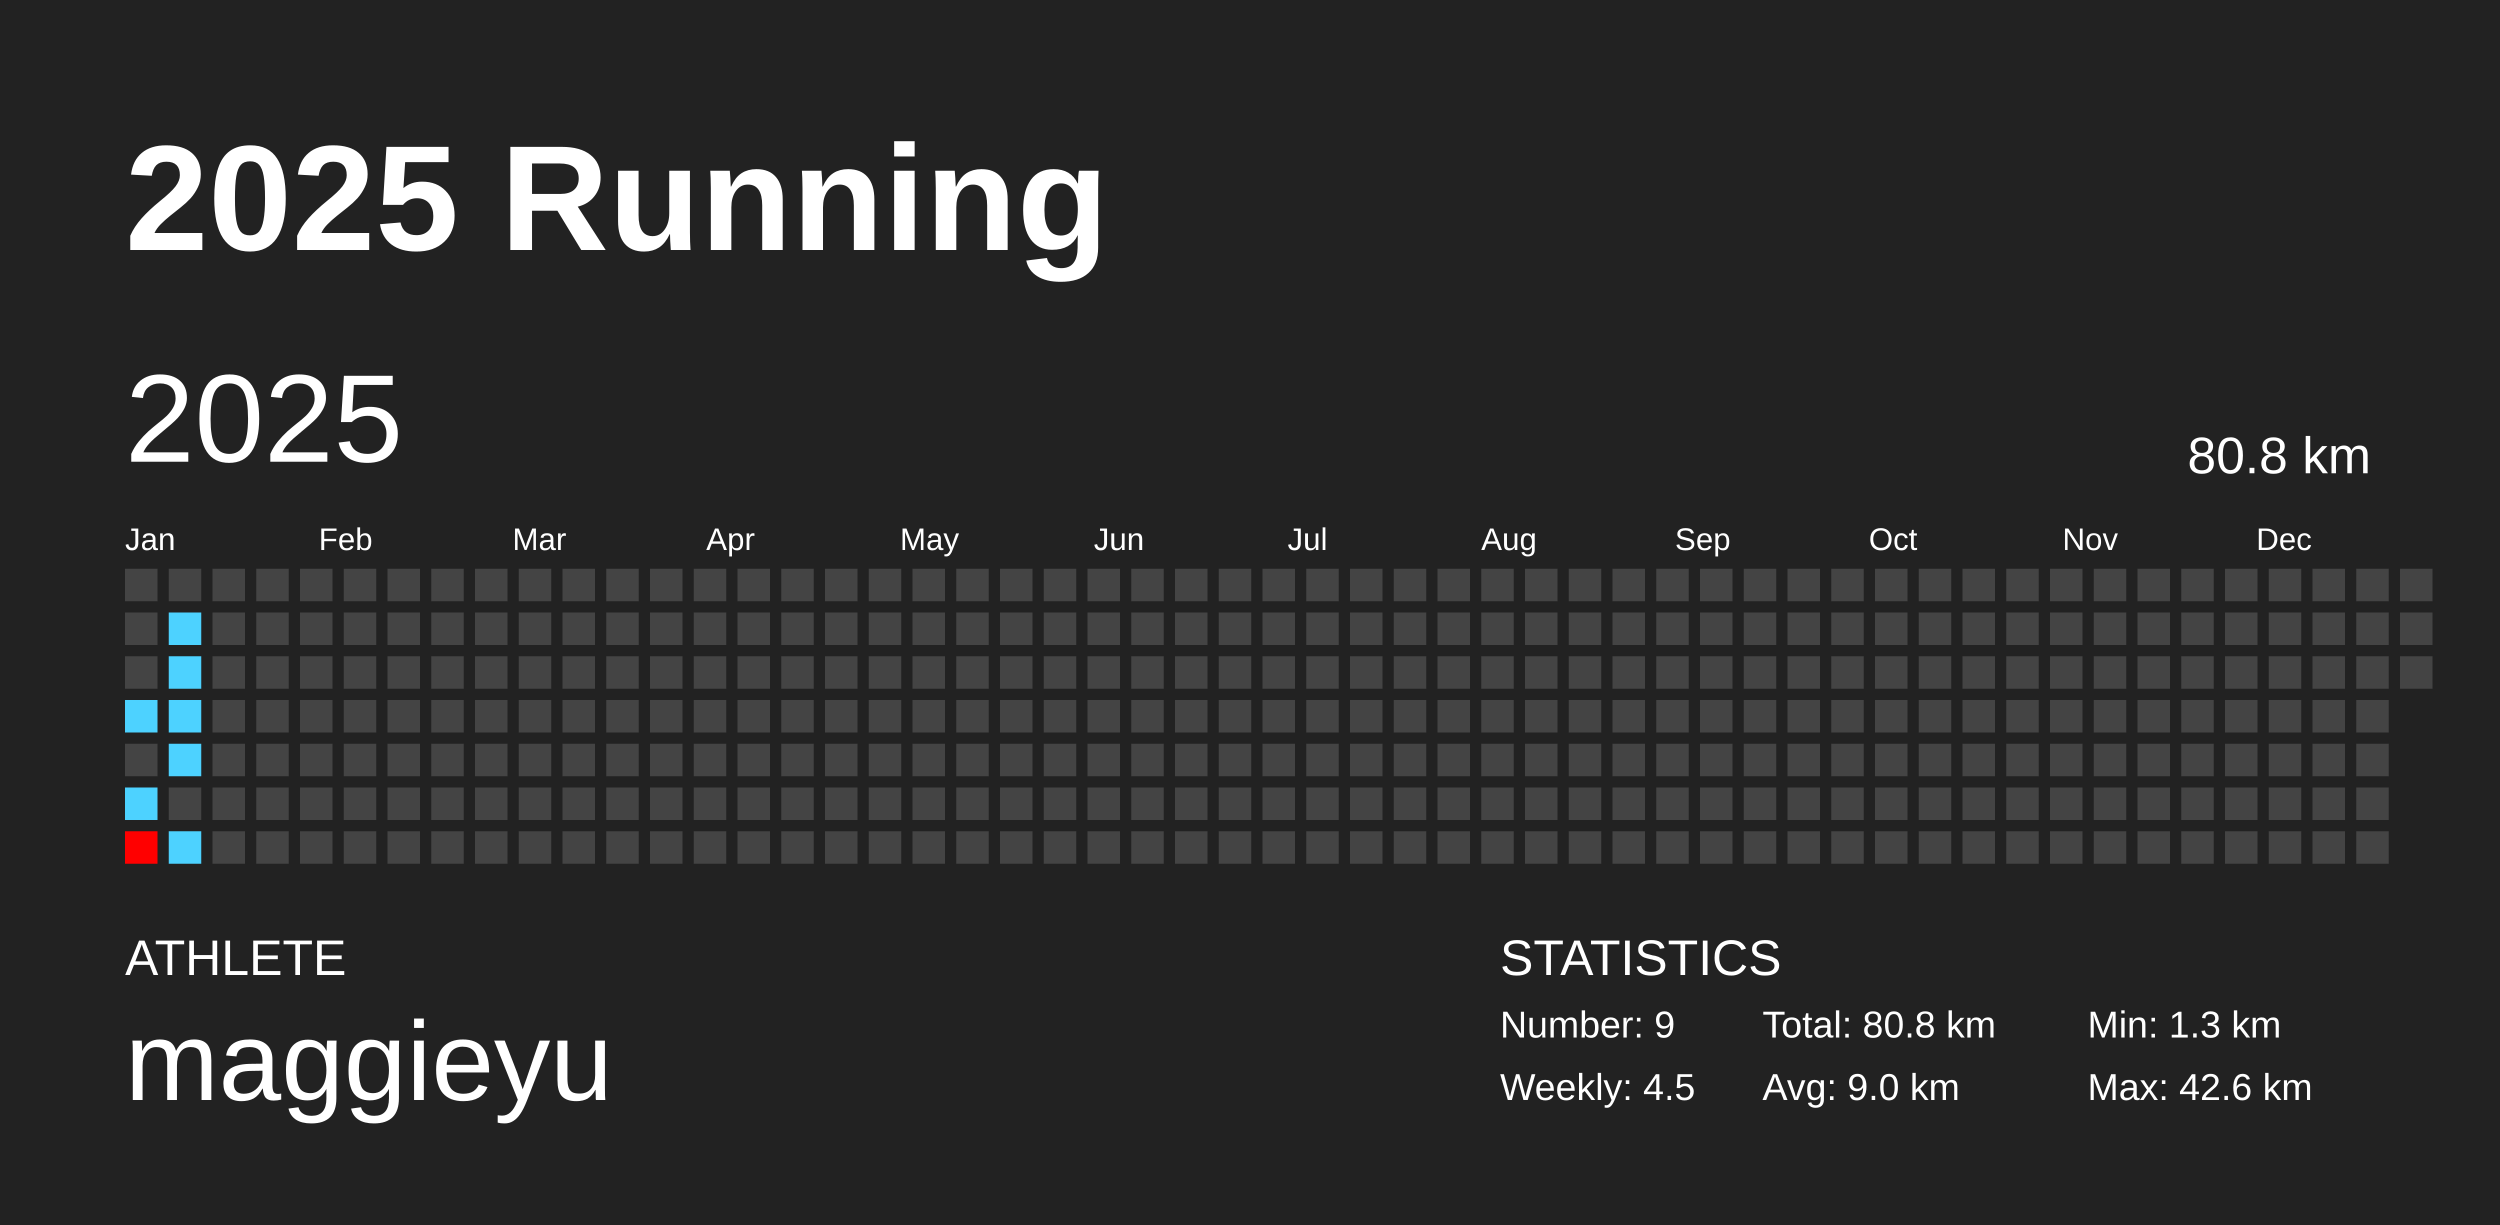
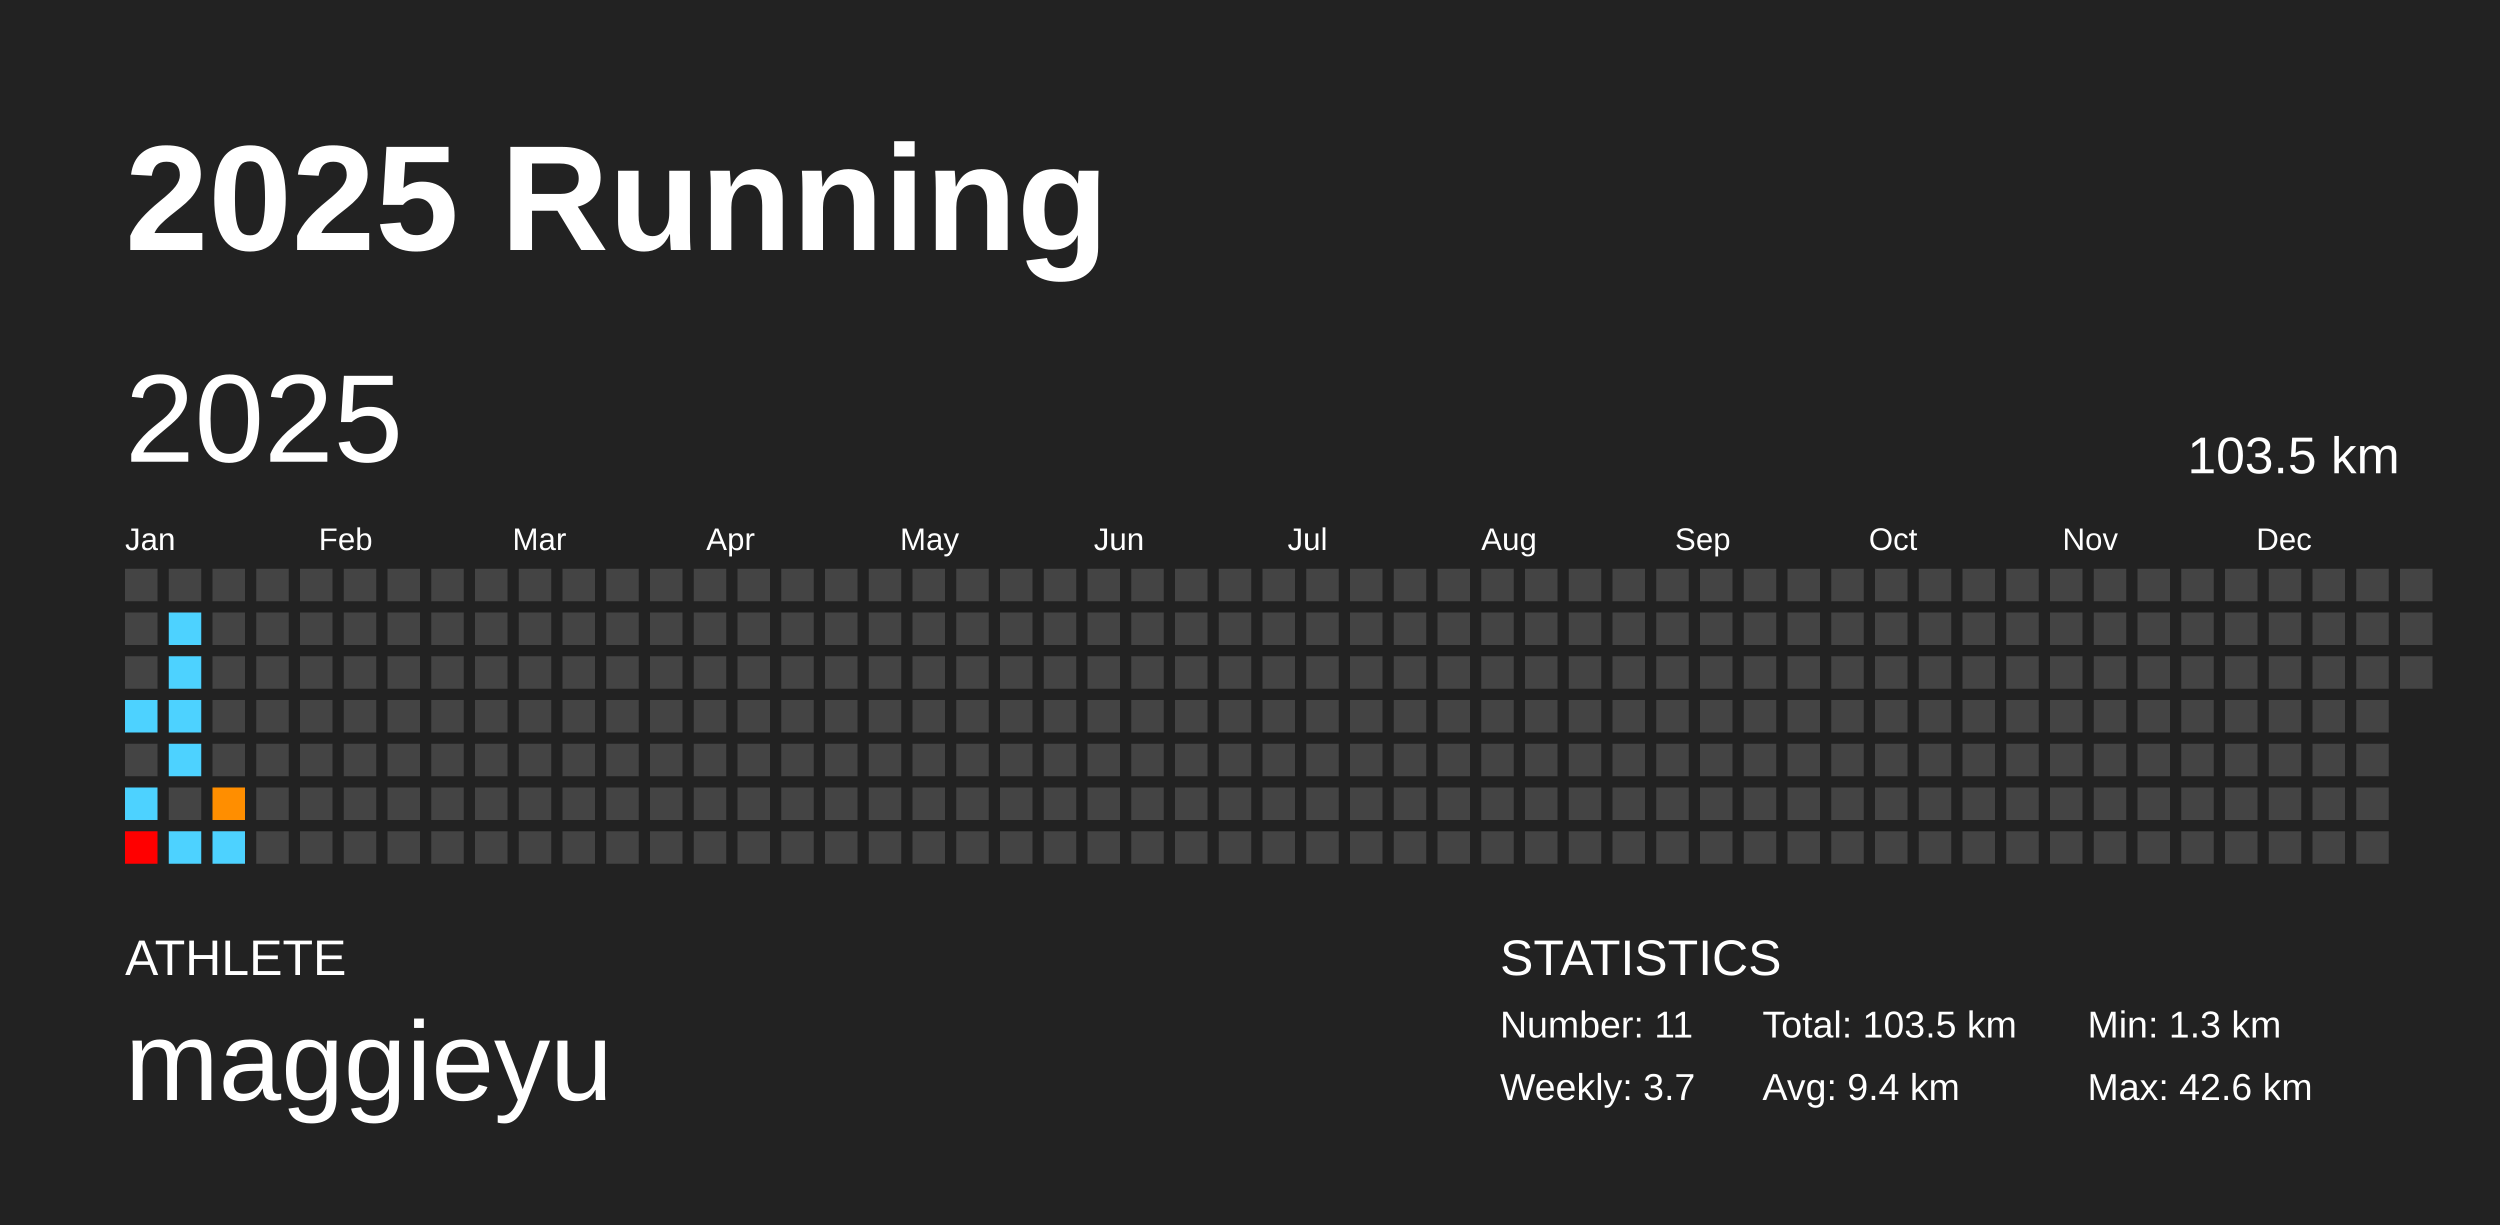
<svg xmlns="http://www.w3.org/2000/svg" baseProfile="full" height="98mm" version="1.1" viewBox="0,0,200,98" width="200mm">
  <defs />
  <rect fill="#222222" height="98" width="200" x="0" y="0" />
  <text fill="#FFFFFF" style="font-size:12px; font-family:Arial; font-weight:bold;" x="10" y="20">2025 Running</text>
  <text fill="#FFFFFF" style="font-size:4px; font-family:Arial" x="10" y="78">ATHLETE</text>
  <text fill="#FFFFFF" style="font-size:9px; font-family:Arial" x="10" y="88">maggieyu</text>
  <text fill="#FFFFFF" style="font-size:4px; font-family:Arial" x="120" y="78">STATISTICS</text>
-   <text fill="#FFFFFF" style="font-size:3px; font-family:Arial" x="120" y="83">Number: 9</text>
-   <text fill="#FFFFFF" style="font-size:3px; font-family:Arial" x="120" y="88">Weekly: 4.5</text>
-   <text fill="#FFFFFF" style="font-size:3px; font-family:Arial" x="141" y="83">Total: 80.8 km</text>
-   <text fill="#FFFFFF" style="font-size:3px; font-family:Arial" x="141" y="88">Avg: 9.0 km</text>
+   <text fill="#FFFFFF" style="font-size:3px; font-family:Arial" x="120" y="83">Number: 11</text>
+   <text fill="#FFFFFF" style="font-size:3px; font-family:Arial" x="120" y="88">Weekly: 3.7</text>
+   <text fill="#FFFFFF" style="font-size:3px; font-family:Arial" x="141" y="83">Total: 103.5 km</text>
+   <text fill="#FFFFFF" style="font-size:3px; font-family:Arial" x="141" y="88">Avg: 9.4 km</text>
  <text fill="#FFFFFF" style="font-size:3px; font-family:Arial" x="167" y="83">Min: 1.3 km</text>
  <text fill="#FFFFFF" style="font-size:3px; font-family:Arial" x="167" y="88">Max: 42.6 km</text>
  <text dominant-baseline="hanging" fill="#FFFFFF" style="font-size:10.0px; font-family:Arial;" x="10" y="30">2025</text>
-   <text dominant-baseline="hanging" fill="#FFFFFF" style="font-size:4.125px; font-family:Arial;" x="175" y="35">80.8 km</text>
+   <text dominant-baseline="hanging" fill="#FFFFFF" style="font-size:4.125px; font-family:Arial;" x="175" y="35">103.5 km</text>
  <text fill="#FFFFFF" style="font-size:2.5px; font-family:Arial" x="10.0" y="44">Jan</text>
  <text fill="#FFFFFF" style="font-size:2.5px; font-family:Arial" x="25.5" y="44">Feb</text>
  <text fill="#FFFFFF" style="font-size:2.5px; font-family:Arial" x="41.0" y="44">Mar</text>
  <text fill="#FFFFFF" style="font-size:2.5px; font-family:Arial" x="56.5" y="44">Apr</text>
  <text fill="#FFFFFF" style="font-size:2.5px; font-family:Arial" x="72.0" y="44">May</text>
  <text fill="#FFFFFF" style="font-size:2.5px; font-family:Arial" x="87.5" y="44">Jun</text>
  <text fill="#FFFFFF" style="font-size:2.5px; font-family:Arial" x="103.0" y="44">Jul</text>
  <text fill="#FFFFFF" style="font-size:2.5px; font-family:Arial" x="118.5" y="44">Aug</text>
  <text fill="#FFFFFF" style="font-size:2.5px; font-family:Arial" x="134.0" y="44">Sep</text>
  <text fill="#FFFFFF" style="font-size:2.5px; font-family:Arial" x="149.5" y="44">Oct</text>
  <text fill="#FFFFFF" style="font-size:2.5px; font-family:Arial" x="165.0" y="44">Nov</text>
  <text fill="#FFFFFF" style="font-size:2.5px; font-family:Arial" x="180.5" y="44">Dec</text>
  <rect fill="#444444" height="2.6" width="2.6" x="10.0" y="45.5" />
  <rect fill="#444444" height="2.6" width="2.6" x="10.0" y="49.0" />
  <rect fill="#444444" height="2.6" width="2.6" x="10.0" y="52.5" />
  <rect fill="#4dd2ff" height="2.6" width="2.6" x="10.0" y="56.0" />
  <rect fill="#444444" height="2.6" width="2.6" x="10.0" y="59.5" />
  <rect fill="#4dd2ff" height="2.6" width="2.6" x="10.0" y="63.0" />
  <rect fill="red" height="2.6" width="2.6" x="10.0" y="66.5" />
  <rect fill="#444444" height="2.6" width="2.6" x="13.5" y="45.5" />
  <rect fill="#4dd2ff" height="2.6" width="2.6" x="13.5" y="49.0" />
  <rect fill="#4dd2ff" height="2.6" width="2.6" x="13.5" y="52.5" />
  <rect fill="#4dd2ff" height="2.6" width="2.6" x="13.5" y="56.0" />
  <rect fill="#4dd2ff" height="2.6" width="2.6" x="13.5" y="59.5" />
  <rect fill="#444444" height="2.6" width="2.6" x="13.5" y="63.0" />
  <rect fill="#4dd2ff" height="2.6" width="2.6" x="13.5" y="66.5" />
  <rect fill="#444444" height="2.6" width="2.6" x="17.0" y="45.5" />
  <rect fill="#444444" height="2.6" width="2.6" x="17.0" y="49.0" />
  <rect fill="#444444" height="2.6" width="2.6" x="17.0" y="52.5" />
  <rect fill="#444444" height="2.6" width="2.6" x="17.0" y="56.0" />
  <rect fill="#444444" height="2.6" width="2.6" x="17.0" y="59.5" />
-   <rect fill="#444444" height="2.6" width="2.6" x="17.0" y="63.0" />
-   <rect fill="#444444" height="2.6" width="2.6" x="17.0" y="66.5" />
+   <rect fill="#ff8e00" height="2.6" width="2.6" x="17.0" y="63.0" />
+   <rect fill="#4dd2ff" height="2.6" width="2.6" x="17.0" y="66.5" />
  <rect fill="#444444" height="2.6" width="2.6" x="20.5" y="45.5" />
  <rect fill="#444444" height="2.6" width="2.6" x="20.5" y="49.0" />
  <rect fill="#444444" height="2.6" width="2.6" x="20.5" y="52.5" />
  <rect fill="#444444" height="2.6" width="2.6" x="20.5" y="56.0" />
  <rect fill="#444444" height="2.6" width="2.6" x="20.5" y="59.5" />
  <rect fill="#444444" height="2.6" width="2.6" x="20.5" y="63.0" />
  <rect fill="#444444" height="2.6" width="2.6" x="20.5" y="66.5" />
  <rect fill="#444444" height="2.6" width="2.6" x="24.0" y="45.5" />
  <rect fill="#444444" height="2.6" width="2.6" x="24.0" y="49.0" />
  <rect fill="#444444" height="2.6" width="2.6" x="24.0" y="52.5" />
  <rect fill="#444444" height="2.6" width="2.6" x="24.0" y="56.0" />
  <rect fill="#444444" height="2.6" width="2.6" x="24.0" y="59.5" />
  <rect fill="#444444" height="2.6" width="2.6" x="24.0" y="63.0" />
  <rect fill="#444444" height="2.6" width="2.6" x="24.0" y="66.5" />
  <rect fill="#444444" height="2.6" width="2.6" x="27.5" y="45.5" />
  <rect fill="#444444" height="2.6" width="2.6" x="27.5" y="49.0" />
  <rect fill="#444444" height="2.6" width="2.6" x="27.5" y="52.5" />
  <rect fill="#444444" height="2.6" width="2.6" x="27.5" y="56.0" />
  <rect fill="#444444" height="2.6" width="2.6" x="27.5" y="59.5" />
  <rect fill="#444444" height="2.6" width="2.6" x="27.5" y="63.0" />
  <rect fill="#444444" height="2.6" width="2.6" x="27.5" y="66.5" />
  <rect fill="#444444" height="2.6" width="2.6" x="31.0" y="45.5" />
  <rect fill="#444444" height="2.6" width="2.6" x="31.0" y="49.0" />
  <rect fill="#444444" height="2.6" width="2.6" x="31.0" y="52.5" />
  <rect fill="#444444" height="2.6" width="2.6" x="31.0" y="56.0" />
  <rect fill="#444444" height="2.6" width="2.6" x="31.0" y="59.5" />
  <rect fill="#444444" height="2.6" width="2.6" x="31.0" y="63.0" />
  <rect fill="#444444" height="2.6" width="2.6" x="31.0" y="66.5" />
  <rect fill="#444444" height="2.6" width="2.6" x="34.5" y="45.5" />
  <rect fill="#444444" height="2.6" width="2.6" x="34.5" y="49.0" />
  <rect fill="#444444" height="2.6" width="2.6" x="34.5" y="52.5" />
  <rect fill="#444444" height="2.6" width="2.6" x="34.5" y="56.0" />
  <rect fill="#444444" height="2.6" width="2.6" x="34.5" y="59.5" />
  <rect fill="#444444" height="2.6" width="2.6" x="34.5" y="63.0" />
  <rect fill="#444444" height="2.6" width="2.6" x="34.5" y="66.5" />
  <rect fill="#444444" height="2.6" width="2.6" x="38.0" y="45.5" />
  <rect fill="#444444" height="2.6" width="2.6" x="38.0" y="49.0" />
  <rect fill="#444444" height="2.6" width="2.6" x="38.0" y="52.5" />
  <rect fill="#444444" height="2.6" width="2.6" x="38.0" y="56.0" />
  <rect fill="#444444" height="2.6" width="2.6" x="38.0" y="59.5" />
  <rect fill="#444444" height="2.6" width="2.6" x="38.0" y="63.0" />
  <rect fill="#444444" height="2.6" width="2.6" x="38.0" y="66.5" />
  <rect fill="#444444" height="2.6" width="2.6" x="41.5" y="45.5" />
  <rect fill="#444444" height="2.6" width="2.6" x="41.5" y="49.0" />
  <rect fill="#444444" height="2.6" width="2.6" x="41.5" y="52.5" />
  <rect fill="#444444" height="2.6" width="2.6" x="41.5" y="56.0" />
  <rect fill="#444444" height="2.6" width="2.6" x="41.5" y="59.5" />
  <rect fill="#444444" height="2.6" width="2.6" x="41.5" y="63.0" />
  <rect fill="#444444" height="2.6" width="2.6" x="41.5" y="66.5" />
  <rect fill="#444444" height="2.6" width="2.6" x="45.0" y="45.5" />
  <rect fill="#444444" height="2.6" width="2.6" x="45.0" y="49.0" />
  <rect fill="#444444" height="2.6" width="2.6" x="45.0" y="52.5" />
  <rect fill="#444444" height="2.6" width="2.6" x="45.0" y="56.0" />
  <rect fill="#444444" height="2.6" width="2.6" x="45.0" y="59.5" />
  <rect fill="#444444" height="2.6" width="2.6" x="45.0" y="63.0" />
  <rect fill="#444444" height="2.6" width="2.6" x="45.0" y="66.5" />
  <rect fill="#444444" height="2.6" width="2.6" x="48.5" y="45.5" />
  <rect fill="#444444" height="2.6" width="2.6" x="48.5" y="49.0" />
  <rect fill="#444444" height="2.6" width="2.6" x="48.5" y="52.5" />
  <rect fill="#444444" height="2.6" width="2.6" x="48.5" y="56.0" />
  <rect fill="#444444" height="2.6" width="2.6" x="48.5" y="59.5" />
  <rect fill="#444444" height="2.6" width="2.6" x="48.5" y="63.0" />
  <rect fill="#444444" height="2.6" width="2.6" x="48.5" y="66.5" />
  <rect fill="#444444" height="2.6" width="2.6" x="52.0" y="45.5" />
  <rect fill="#444444" height="2.6" width="2.6" x="52.0" y="49.0" />
  <rect fill="#444444" height="2.6" width="2.6" x="52.0" y="52.5" />
  <rect fill="#444444" height="2.6" width="2.6" x="52.0" y="56.0" />
  <rect fill="#444444" height="2.6" width="2.6" x="52.0" y="59.5" />
  <rect fill="#444444" height="2.6" width="2.6" x="52.0" y="63.0" />
  <rect fill="#444444" height="2.6" width="2.6" x="52.0" y="66.5" />
  <rect fill="#444444" height="2.6" width="2.6" x="55.5" y="45.5" />
  <rect fill="#444444" height="2.6" width="2.6" x="55.5" y="49.0" />
  <rect fill="#444444" height="2.6" width="2.6" x="55.5" y="52.5" />
  <rect fill="#444444" height="2.6" width="2.6" x="55.5" y="56.0" />
  <rect fill="#444444" height="2.6" width="2.6" x="55.5" y="59.5" />
  <rect fill="#444444" height="2.6" width="2.6" x="55.5" y="63.0" />
  <rect fill="#444444" height="2.6" width="2.6" x="55.5" y="66.5" />
  <rect fill="#444444" height="2.6" width="2.6" x="59.0" y="45.5" />
  <rect fill="#444444" height="2.6" width="2.6" x="59.0" y="49.0" />
  <rect fill="#444444" height="2.6" width="2.6" x="59.0" y="52.5" />
  <rect fill="#444444" height="2.6" width="2.6" x="59.0" y="56.0" />
  <rect fill="#444444" height="2.6" width="2.6" x="59.0" y="59.5" />
  <rect fill="#444444" height="2.6" width="2.6" x="59.0" y="63.0" />
  <rect fill="#444444" height="2.6" width="2.6" x="59.0" y="66.5" />
  <rect fill="#444444" height="2.6" width="2.6" x="62.5" y="45.5" />
  <rect fill="#444444" height="2.6" width="2.6" x="62.5" y="49.0" />
  <rect fill="#444444" height="2.6" width="2.6" x="62.5" y="52.5" />
  <rect fill="#444444" height="2.6" width="2.6" x="62.5" y="56.0" />
  <rect fill="#444444" height="2.6" width="2.6" x="62.5" y="59.5" />
  <rect fill="#444444" height="2.6" width="2.6" x="62.5" y="63.0" />
  <rect fill="#444444" height="2.6" width="2.6" x="62.5" y="66.5" />
  <rect fill="#444444" height="2.6" width="2.6" x="66.0" y="45.5" />
  <rect fill="#444444" height="2.6" width="2.6" x="66.0" y="49.0" />
  <rect fill="#444444" height="2.6" width="2.6" x="66.0" y="52.5" />
  <rect fill="#444444" height="2.6" width="2.6" x="66.0" y="56.0" />
  <rect fill="#444444" height="2.6" width="2.6" x="66.0" y="59.5" />
  <rect fill="#444444" height="2.6" width="2.6" x="66.0" y="63.0" />
  <rect fill="#444444" height="2.6" width="2.6" x="66.0" y="66.5" />
  <rect fill="#444444" height="2.6" width="2.6" x="69.5" y="45.5" />
  <rect fill="#444444" height="2.6" width="2.6" x="69.5" y="49.0" />
  <rect fill="#444444" height="2.6" width="2.6" x="69.5" y="52.5" />
  <rect fill="#444444" height="2.6" width="2.6" x="69.5" y="56.0" />
  <rect fill="#444444" height="2.6" width="2.6" x="69.5" y="59.5" />
  <rect fill="#444444" height="2.6" width="2.6" x="69.5" y="63.0" />
  <rect fill="#444444" height="2.6" width="2.6" x="69.5" y="66.5" />
  <rect fill="#444444" height="2.6" width="2.6" x="73.0" y="45.5" />
  <rect fill="#444444" height="2.6" width="2.6" x="73.0" y="49.0" />
  <rect fill="#444444" height="2.6" width="2.6" x="73.0" y="52.5" />
  <rect fill="#444444" height="2.6" width="2.6" x="73.0" y="56.0" />
  <rect fill="#444444" height="2.6" width="2.6" x="73.0" y="59.5" />
  <rect fill="#444444" height="2.6" width="2.6" x="73.0" y="63.0" />
  <rect fill="#444444" height="2.6" width="2.6" x="73.0" y="66.5" />
  <rect fill="#444444" height="2.6" width="2.6" x="76.5" y="45.5" />
  <rect fill="#444444" height="2.6" width="2.6" x="76.5" y="49.0" />
  <rect fill="#444444" height="2.6" width="2.6" x="76.5" y="52.5" />
  <rect fill="#444444" height="2.6" width="2.6" x="76.5" y="56.0" />
  <rect fill="#444444" height="2.6" width="2.6" x="76.5" y="59.5" />
  <rect fill="#444444" height="2.6" width="2.6" x="76.5" y="63.0" />
  <rect fill="#444444" height="2.6" width="2.6" x="76.5" y="66.5" />
  <rect fill="#444444" height="2.6" width="2.6" x="80.0" y="45.5" />
  <rect fill="#444444" height="2.6" width="2.6" x="80.0" y="49.0" />
  <rect fill="#444444" height="2.6" width="2.6" x="80.0" y="52.5" />
  <rect fill="#444444" height="2.6" width="2.6" x="80.0" y="56.0" />
  <rect fill="#444444" height="2.6" width="2.6" x="80.0" y="59.5" />
  <rect fill="#444444" height="2.6" width="2.6" x="80.0" y="63.0" />
  <rect fill="#444444" height="2.6" width="2.6" x="80.0" y="66.5" />
  <rect fill="#444444" height="2.6" width="2.6" x="83.5" y="45.5" />
  <rect fill="#444444" height="2.6" width="2.6" x="83.5" y="49.0" />
  <rect fill="#444444" height="2.6" width="2.6" x="83.5" y="52.5" />
  <rect fill="#444444" height="2.6" width="2.6" x="83.5" y="56.0" />
  <rect fill="#444444" height="2.6" width="2.6" x="83.5" y="59.5" />
  <rect fill="#444444" height="2.6" width="2.6" x="83.5" y="63.0" />
  <rect fill="#444444" height="2.6" width="2.6" x="83.5" y="66.5" />
  <rect fill="#444444" height="2.6" width="2.6" x="87.0" y="45.5" />
  <rect fill="#444444" height="2.6" width="2.6" x="87.0" y="49.0" />
  <rect fill="#444444" height="2.6" width="2.6" x="87.0" y="52.5" />
  <rect fill="#444444" height="2.6" width="2.6" x="87.0" y="56.0" />
  <rect fill="#444444" height="2.6" width="2.6" x="87.0" y="59.5" />
  <rect fill="#444444" height="2.6" width="2.6" x="87.0" y="63.0" />
  <rect fill="#444444" height="2.6" width="2.6" x="87.0" y="66.5" />
  <rect fill="#444444" height="2.6" width="2.6" x="90.5" y="45.5" />
  <rect fill="#444444" height="2.6" width="2.6" x="90.5" y="49.0" />
  <rect fill="#444444" height="2.6" width="2.6" x="90.5" y="52.5" />
  <rect fill="#444444" height="2.6" width="2.6" x="90.5" y="56.0" />
  <rect fill="#444444" height="2.6" width="2.6" x="90.5" y="59.5" />
  <rect fill="#444444" height="2.6" width="2.6" x="90.5" y="63.0" />
  <rect fill="#444444" height="2.6" width="2.6" x="90.5" y="66.5" />
  <rect fill="#444444" height="2.6" width="2.6" x="94.0" y="45.5" />
  <rect fill="#444444" height="2.6" width="2.6" x="94.0" y="49.0" />
  <rect fill="#444444" height="2.6" width="2.6" x="94.0" y="52.5" />
  <rect fill="#444444" height="2.6" width="2.6" x="94.0" y="56.0" />
  <rect fill="#444444" height="2.6" width="2.6" x="94.0" y="59.5" />
  <rect fill="#444444" height="2.6" width="2.6" x="94.0" y="63.0" />
  <rect fill="#444444" height="2.6" width="2.6" x="94.0" y="66.5" />
  <rect fill="#444444" height="2.6" width="2.6" x="97.5" y="45.5" />
  <rect fill="#444444" height="2.6" width="2.6" x="97.5" y="49.0" />
  <rect fill="#444444" height="2.6" width="2.6" x="97.5" y="52.5" />
  <rect fill="#444444" height="2.6" width="2.6" x="97.5" y="56.0" />
  <rect fill="#444444" height="2.6" width="2.6" x="97.5" y="59.5" />
  <rect fill="#444444" height="2.6" width="2.6" x="97.5" y="63.0" />
  <rect fill="#444444" height="2.6" width="2.6" x="97.5" y="66.5" />
  <rect fill="#444444" height="2.6" width="2.6" x="101.0" y="45.5" />
  <rect fill="#444444" height="2.6" width="2.6" x="101.0" y="49.0" />
  <rect fill="#444444" height="2.6" width="2.6" x="101.0" y="52.5" />
  <rect fill="#444444" height="2.6" width="2.6" x="101.0" y="56.0" />
  <rect fill="#444444" height="2.6" width="2.6" x="101.0" y="59.5" />
  <rect fill="#444444" height="2.6" width="2.6" x="101.0" y="63.0" />
  <rect fill="#444444" height="2.6" width="2.6" x="101.0" y="66.5" />
  <rect fill="#444444" height="2.6" width="2.6" x="104.5" y="45.5" />
  <rect fill="#444444" height="2.6" width="2.6" x="104.5" y="49.0" />
  <rect fill="#444444" height="2.6" width="2.6" x="104.5" y="52.5" />
  <rect fill="#444444" height="2.6" width="2.6" x="104.5" y="56.0" />
  <rect fill="#444444" height="2.6" width="2.6" x="104.5" y="59.5" />
  <rect fill="#444444" height="2.6" width="2.6" x="104.5" y="63.0" />
  <rect fill="#444444" height="2.6" width="2.6" x="104.5" y="66.5" />
  <rect fill="#444444" height="2.6" width="2.6" x="108.0" y="45.5" />
  <rect fill="#444444" height="2.6" width="2.6" x="108.0" y="49.0" />
  <rect fill="#444444" height="2.6" width="2.6" x="108.0" y="52.5" />
  <rect fill="#444444" height="2.6" width="2.6" x="108.0" y="56.0" />
  <rect fill="#444444" height="2.6" width="2.6" x="108.0" y="59.5" />
  <rect fill="#444444" height="2.6" width="2.6" x="108.0" y="63.0" />
  <rect fill="#444444" height="2.6" width="2.6" x="108.0" y="66.5" />
  <rect fill="#444444" height="2.6" width="2.6" x="111.5" y="45.5" />
  <rect fill="#444444" height="2.6" width="2.6" x="111.5" y="49.0" />
  <rect fill="#444444" height="2.6" width="2.6" x="111.5" y="52.5" />
  <rect fill="#444444" height="2.6" width="2.6" x="111.5" y="56.0" />
  <rect fill="#444444" height="2.6" width="2.6" x="111.5" y="59.5" />
  <rect fill="#444444" height="2.6" width="2.6" x="111.5" y="63.0" />
  <rect fill="#444444" height="2.6" width="2.6" x="111.5" y="66.5" />
  <rect fill="#444444" height="2.6" width="2.6" x="115.0" y="45.5" />
  <rect fill="#444444" height="2.6" width="2.6" x="115.0" y="49.0" />
  <rect fill="#444444" height="2.6" width="2.6" x="115.0" y="52.5" />
  <rect fill="#444444" height="2.6" width="2.6" x="115.0" y="56.0" />
  <rect fill="#444444" height="2.6" width="2.6" x="115.0" y="59.5" />
  <rect fill="#444444" height="2.6" width="2.6" x="115.0" y="63.0" />
  <rect fill="#444444" height="2.6" width="2.6" x="115.0" y="66.5" />
  <rect fill="#444444" height="2.6" width="2.6" x="118.5" y="45.5" />
  <rect fill="#444444" height="2.6" width="2.6" x="118.5" y="49.0" />
  <rect fill="#444444" height="2.6" width="2.6" x="118.5" y="52.5" />
  <rect fill="#444444" height="2.6" width="2.6" x="118.5" y="56.0" />
  <rect fill="#444444" height="2.6" width="2.6" x="118.5" y="59.5" />
  <rect fill="#444444" height="2.6" width="2.6" x="118.5" y="63.0" />
  <rect fill="#444444" height="2.6" width="2.6" x="118.5" y="66.5" />
  <rect fill="#444444" height="2.6" width="2.6" x="122.0" y="45.5" />
  <rect fill="#444444" height="2.6" width="2.6" x="122.0" y="49.0" />
  <rect fill="#444444" height="2.6" width="2.6" x="122.0" y="52.5" />
  <rect fill="#444444" height="2.6" width="2.6" x="122.0" y="56.0" />
  <rect fill="#444444" height="2.6" width="2.6" x="122.0" y="59.5" />
  <rect fill="#444444" height="2.6" width="2.6" x="122.0" y="63.0" />
  <rect fill="#444444" height="2.6" width="2.6" x="122.0" y="66.5" />
  <rect fill="#444444" height="2.6" width="2.6" x="125.5" y="45.5" />
  <rect fill="#444444" height="2.6" width="2.6" x="125.5" y="49.0" />
  <rect fill="#444444" height="2.6" width="2.6" x="125.5" y="52.5" />
  <rect fill="#444444" height="2.6" width="2.6" x="125.5" y="56.0" />
  <rect fill="#444444" height="2.6" width="2.6" x="125.5" y="59.5" />
  <rect fill="#444444" height="2.6" width="2.6" x="125.5" y="63.0" />
  <rect fill="#444444" height="2.6" width="2.6" x="125.5" y="66.5" />
  <rect fill="#444444" height="2.6" width="2.6" x="129.0" y="45.5" />
  <rect fill="#444444" height="2.6" width="2.6" x="129.0" y="49.0" />
  <rect fill="#444444" height="2.6" width="2.6" x="129.0" y="52.5" />
  <rect fill="#444444" height="2.6" width="2.6" x="129.0" y="56.0" />
  <rect fill="#444444" height="2.6" width="2.6" x="129.0" y="59.5" />
  <rect fill="#444444" height="2.6" width="2.6" x="129.0" y="63.0" />
  <rect fill="#444444" height="2.6" width="2.6" x="129.0" y="66.5" />
  <rect fill="#444444" height="2.6" width="2.6" x="132.5" y="45.5" />
  <rect fill="#444444" height="2.6" width="2.6" x="132.5" y="49.0" />
  <rect fill="#444444" height="2.6" width="2.6" x="132.5" y="52.5" />
  <rect fill="#444444" height="2.6" width="2.6" x="132.5" y="56.0" />
  <rect fill="#444444" height="2.6" width="2.6" x="132.5" y="59.5" />
  <rect fill="#444444" height="2.6" width="2.6" x="132.5" y="63.0" />
  <rect fill="#444444" height="2.6" width="2.6" x="132.5" y="66.5" />
  <rect fill="#444444" height="2.6" width="2.6" x="136.0" y="45.5" />
  <rect fill="#444444" height="2.6" width="2.6" x="136.0" y="49.0" />
  <rect fill="#444444" height="2.6" width="2.6" x="136.0" y="52.5" />
  <rect fill="#444444" height="2.6" width="2.6" x="136.0" y="56.0" />
  <rect fill="#444444" height="2.6" width="2.6" x="136.0" y="59.5" />
  <rect fill="#444444" height="2.6" width="2.6" x="136.0" y="63.0" />
  <rect fill="#444444" height="2.6" width="2.6" x="136.0" y="66.5" />
  <rect fill="#444444" height="2.6" width="2.6" x="139.5" y="45.5" />
  <rect fill="#444444" height="2.6" width="2.6" x="139.5" y="49.0" />
  <rect fill="#444444" height="2.6" width="2.6" x="139.5" y="52.5" />
  <rect fill="#444444" height="2.6" width="2.6" x="139.5" y="56.0" />
  <rect fill="#444444" height="2.6" width="2.6" x="139.5" y="59.5" />
  <rect fill="#444444" height="2.6" width="2.6" x="139.5" y="63.0" />
  <rect fill="#444444" height="2.6" width="2.6" x="139.5" y="66.5" />
  <rect fill="#444444" height="2.6" width="2.6" x="143.0" y="45.5" />
  <rect fill="#444444" height="2.6" width="2.6" x="143.0" y="49.0" />
  <rect fill="#444444" height="2.6" width="2.6" x="143.0" y="52.5" />
  <rect fill="#444444" height="2.6" width="2.6" x="143.0" y="56.0" />
  <rect fill="#444444" height="2.6" width="2.6" x="143.0" y="59.5" />
  <rect fill="#444444" height="2.6" width="2.6" x="143.0" y="63.0" />
  <rect fill="#444444" height="2.6" width="2.6" x="143.0" y="66.5" />
  <rect fill="#444444" height="2.6" width="2.6" x="146.5" y="45.5" />
  <rect fill="#444444" height="2.6" width="2.6" x="146.5" y="49.0" />
  <rect fill="#444444" height="2.6" width="2.6" x="146.5" y="52.5" />
  <rect fill="#444444" height="2.6" width="2.6" x="146.5" y="56.0" />
  <rect fill="#444444" height="2.6" width="2.6" x="146.5" y="59.5" />
  <rect fill="#444444" height="2.6" width="2.6" x="146.5" y="63.0" />
  <rect fill="#444444" height="2.6" width="2.6" x="146.5" y="66.5" />
  <rect fill="#444444" height="2.6" width="2.6" x="150.0" y="45.5" />
  <rect fill="#444444" height="2.6" width="2.6" x="150.0" y="49.0" />
  <rect fill="#444444" height="2.6" width="2.6" x="150.0" y="52.5" />
  <rect fill="#444444" height="2.6" width="2.6" x="150.0" y="56.0" />
  <rect fill="#444444" height="2.6" width="2.6" x="150.0" y="59.5" />
  <rect fill="#444444" height="2.6" width="2.6" x="150.0" y="63.0" />
  <rect fill="#444444" height="2.6" width="2.6" x="150.0" y="66.5" />
  <rect fill="#444444" height="2.6" width="2.6" x="153.5" y="45.5" />
  <rect fill="#444444" height="2.6" width="2.6" x="153.5" y="49.0" />
  <rect fill="#444444" height="2.6" width="2.6" x="153.5" y="52.5" />
  <rect fill="#444444" height="2.6" width="2.6" x="153.5" y="56.0" />
  <rect fill="#444444" height="2.6" width="2.6" x="153.5" y="59.5" />
  <rect fill="#444444" height="2.6" width="2.6" x="153.5" y="63.0" />
  <rect fill="#444444" height="2.6" width="2.6" x="153.5" y="66.5" />
  <rect fill="#444444" height="2.6" width="2.6" x="157.0" y="45.5" />
  <rect fill="#444444" height="2.6" width="2.6" x="157.0" y="49.0" />
  <rect fill="#444444" height="2.6" width="2.6" x="157.0" y="52.5" />
  <rect fill="#444444" height="2.6" width="2.6" x="157.0" y="56.0" />
  <rect fill="#444444" height="2.6" width="2.6" x="157.0" y="59.5" />
  <rect fill="#444444" height="2.6" width="2.6" x="157.0" y="63.0" />
  <rect fill="#444444" height="2.6" width="2.6" x="157.0" y="66.5" />
  <rect fill="#444444" height="2.6" width="2.6" x="160.5" y="45.5" />
  <rect fill="#444444" height="2.6" width="2.6" x="160.5" y="49.0" />
  <rect fill="#444444" height="2.6" width="2.6" x="160.5" y="52.5" />
  <rect fill="#444444" height="2.6" width="2.6" x="160.5" y="56.0" />
  <rect fill="#444444" height="2.6" width="2.6" x="160.5" y="59.5" />
  <rect fill="#444444" height="2.6" width="2.6" x="160.5" y="63.0" />
  <rect fill="#444444" height="2.6" width="2.6" x="160.5" y="66.5" />
  <rect fill="#444444" height="2.6" width="2.6" x="164.0" y="45.5" />
  <rect fill="#444444" height="2.6" width="2.6" x="164.0" y="49.0" />
  <rect fill="#444444" height="2.6" width="2.6" x="164.0" y="52.5" />
  <rect fill="#444444" height="2.6" width="2.6" x="164.0" y="56.0" />
  <rect fill="#444444" height="2.6" width="2.6" x="164.0" y="59.5" />
  <rect fill="#444444" height="2.6" width="2.6" x="164.0" y="63.0" />
  <rect fill="#444444" height="2.6" width="2.6" x="164.0" y="66.5" />
  <rect fill="#444444" height="2.6" width="2.6" x="167.5" y="45.5" />
  <rect fill="#444444" height="2.6" width="2.6" x="167.5" y="49.0" />
  <rect fill="#444444" height="2.6" width="2.6" x="167.5" y="52.5" />
  <rect fill="#444444" height="2.6" width="2.6" x="167.5" y="56.0" />
  <rect fill="#444444" height="2.6" width="2.6" x="167.5" y="59.5" />
  <rect fill="#444444" height="2.6" width="2.6" x="167.5" y="63.0" />
  <rect fill="#444444" height="2.6" width="2.6" x="167.5" y="66.5" />
  <rect fill="#444444" height="2.6" width="2.6" x="171.0" y="45.5" />
  <rect fill="#444444" height="2.6" width="2.6" x="171.0" y="49.0" />
  <rect fill="#444444" height="2.6" width="2.6" x="171.0" y="52.5" />
  <rect fill="#444444" height="2.6" width="2.6" x="171.0" y="56.0" />
  <rect fill="#444444" height="2.6" width="2.6" x="171.0" y="59.5" />
  <rect fill="#444444" height="2.6" width="2.6" x="171.0" y="63.0" />
  <rect fill="#444444" height="2.6" width="2.6" x="171.0" y="66.5" />
  <rect fill="#444444" height="2.6" width="2.6" x="174.5" y="45.5" />
  <rect fill="#444444" height="2.6" width="2.6" x="174.5" y="49.0" />
  <rect fill="#444444" height="2.6" width="2.6" x="174.5" y="52.5" />
  <rect fill="#444444" height="2.6" width="2.6" x="174.5" y="56.0" />
  <rect fill="#444444" height="2.6" width="2.6" x="174.5" y="59.5" />
  <rect fill="#444444" height="2.6" width="2.6" x="174.5" y="63.0" />
  <rect fill="#444444" height="2.6" width="2.6" x="174.5" y="66.5" />
  <rect fill="#444444" height="2.6" width="2.6" x="178.0" y="45.5" />
  <rect fill="#444444" height="2.6" width="2.6" x="178.0" y="49.0" />
  <rect fill="#444444" height="2.6" width="2.6" x="178.0" y="52.5" />
  <rect fill="#444444" height="2.6" width="2.6" x="178.0" y="56.0" />
  <rect fill="#444444" height="2.6" width="2.6" x="178.0" y="59.5" />
  <rect fill="#444444" height="2.6" width="2.6" x="178.0" y="63.0" />
  <rect fill="#444444" height="2.6" width="2.6" x="178.0" y="66.5" />
  <rect fill="#444444" height="2.6" width="2.6" x="181.5" y="45.5" />
  <rect fill="#444444" height="2.6" width="2.6" x="181.5" y="49.0" />
  <rect fill="#444444" height="2.6" width="2.6" x="181.5" y="52.5" />
  <rect fill="#444444" height="2.6" width="2.6" x="181.5" y="56.0" />
  <rect fill="#444444" height="2.6" width="2.6" x="181.5" y="59.5" />
  <rect fill="#444444" height="2.6" width="2.6" x="181.5" y="63.0" />
  <rect fill="#444444" height="2.6" width="2.6" x="181.5" y="66.5" />
  <rect fill="#444444" height="2.6" width="2.6" x="185.0" y="45.5" />
  <rect fill="#444444" height="2.6" width="2.6" x="185.0" y="49.0" />
  <rect fill="#444444" height="2.6" width="2.6" x="185.0" y="52.5" />
  <rect fill="#444444" height="2.6" width="2.6" x="185.0" y="56.0" />
  <rect fill="#444444" height="2.6" width="2.6" x="185.0" y="59.5" />
  <rect fill="#444444" height="2.6" width="2.6" x="185.0" y="63.0" />
  <rect fill="#444444" height="2.6" width="2.6" x="185.0" y="66.5" />
  <rect fill="#444444" height="2.6" width="2.6" x="188.5" y="45.5" />
  <rect fill="#444444" height="2.6" width="2.6" x="188.5" y="49.0" />
  <rect fill="#444444" height="2.6" width="2.6" x="188.5" y="52.5" />
  <rect fill="#444444" height="2.6" width="2.6" x="188.5" y="56.0" />
  <rect fill="#444444" height="2.6" width="2.6" x="188.5" y="59.5" />
  <rect fill="#444444" height="2.6" width="2.6" x="188.5" y="63.0" />
  <rect fill="#444444" height="2.6" width="2.6" x="188.5" y="66.5" />
  <rect fill="#444444" height="2.6" width="2.6" x="192.0" y="45.5" />
  <rect fill="#444444" height="2.6" width="2.6" x="192.0" y="49.0" />
  <rect fill="#444444" height="2.6" width="2.6" x="192.0" y="52.5" />
</svg>
